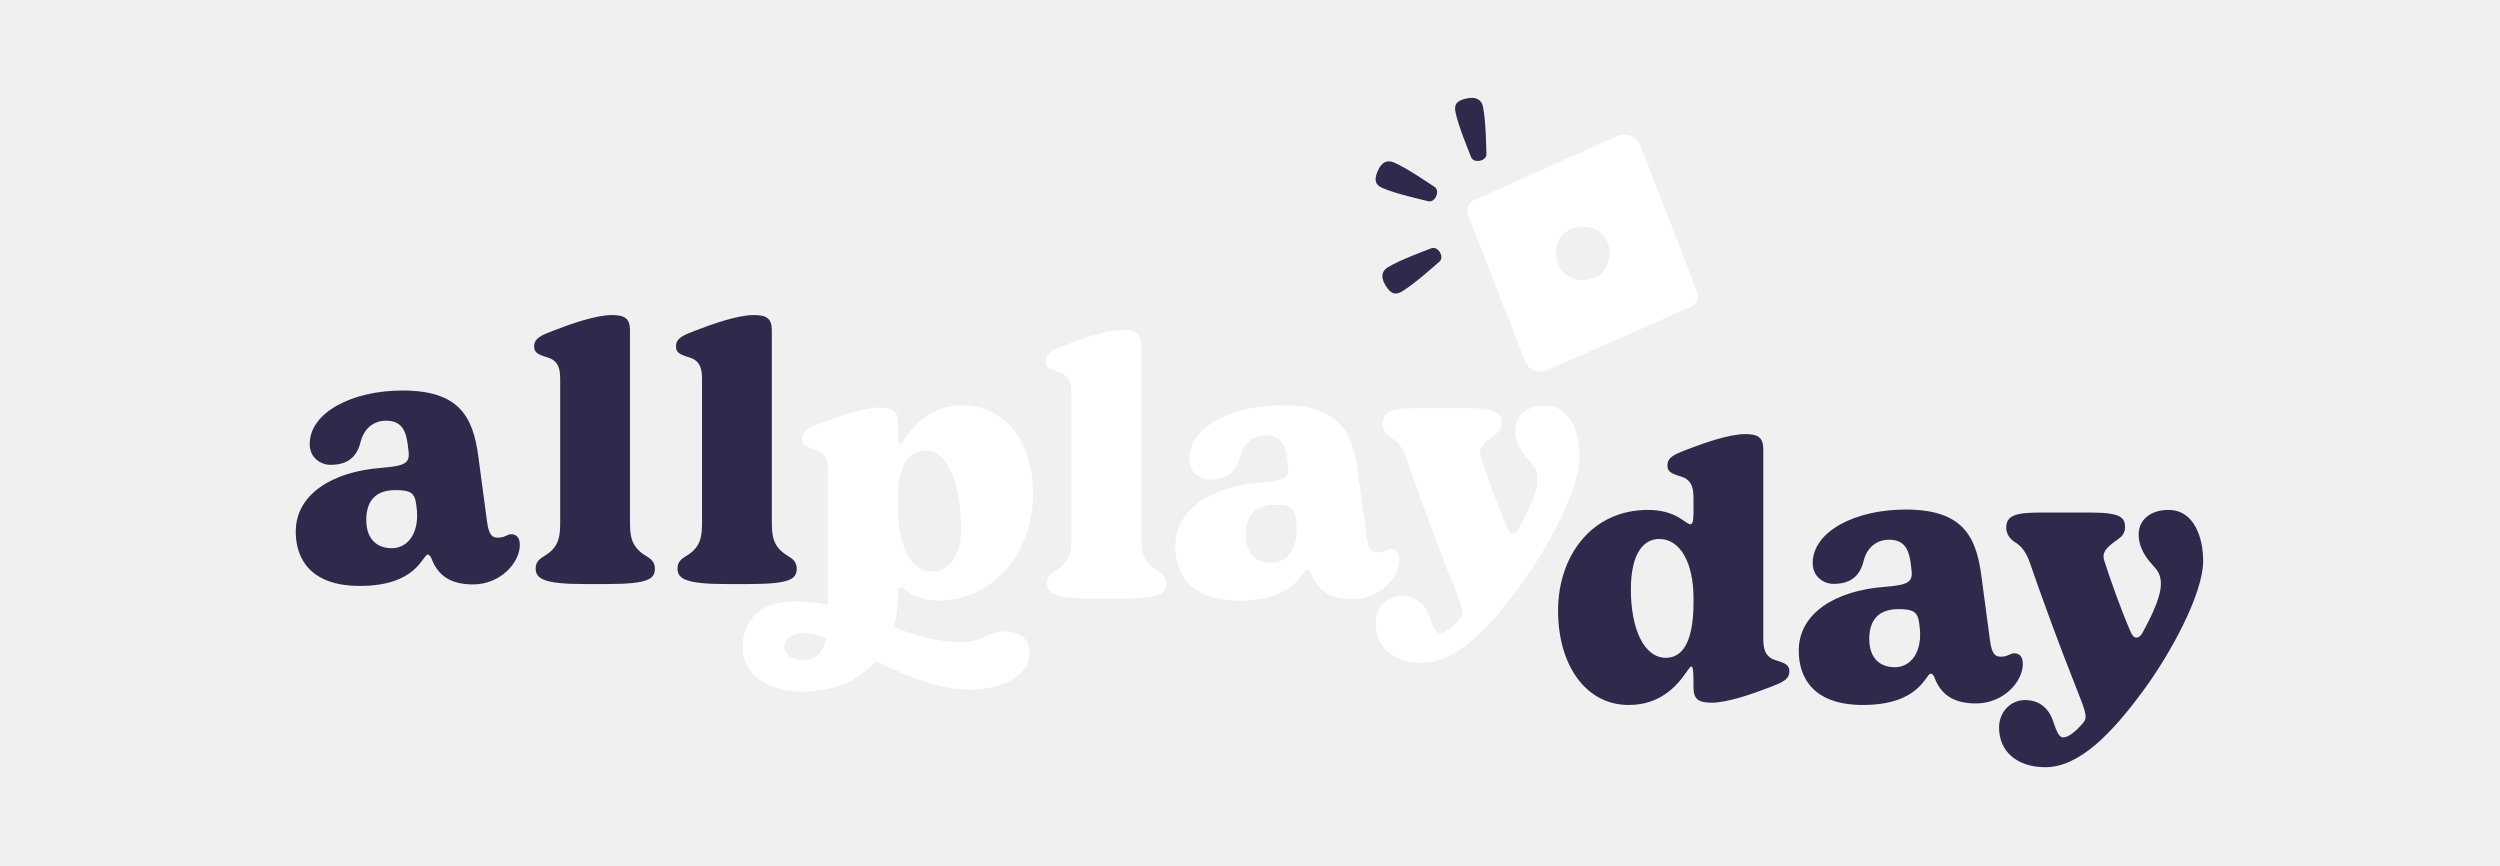
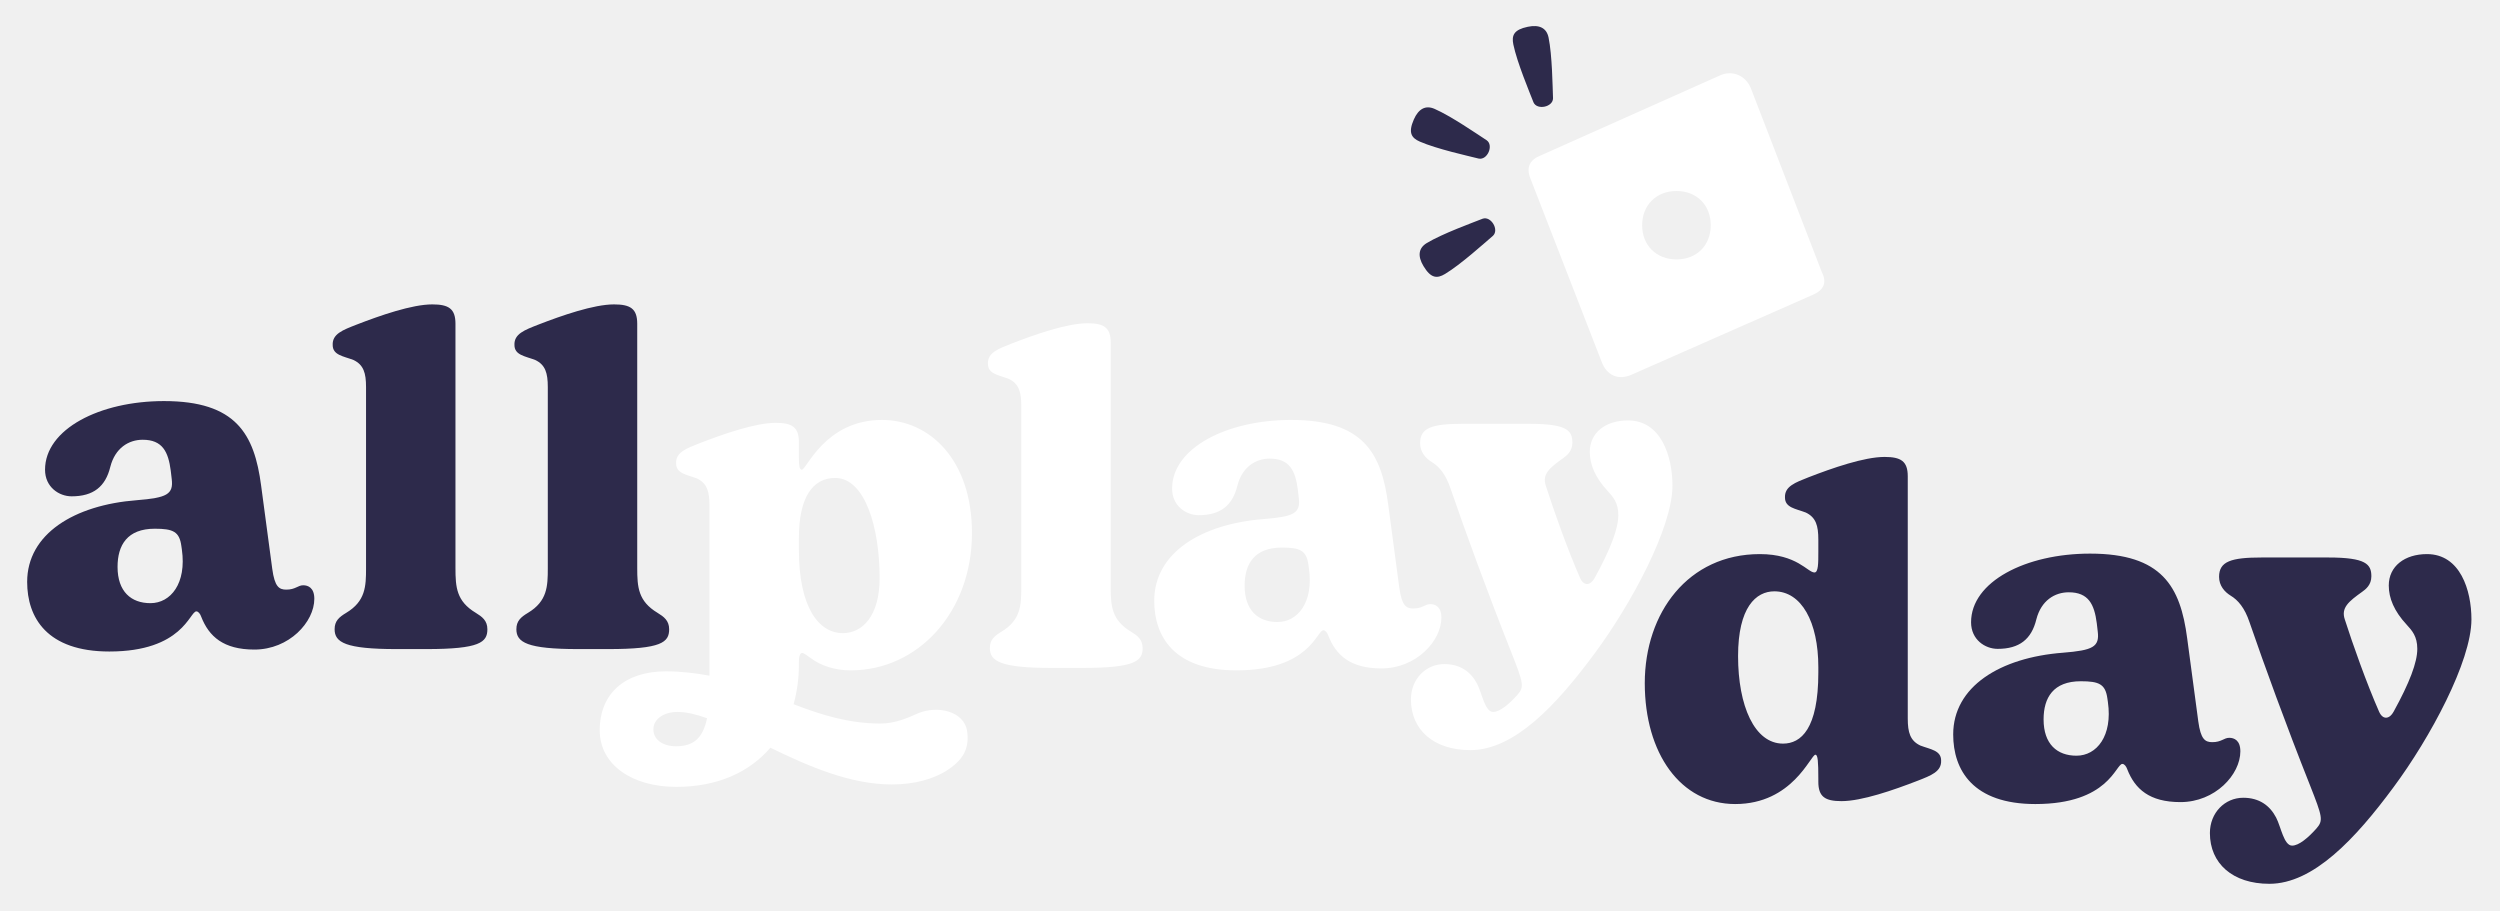
- <svg xmlns="http://www.w3.org/2000/svg" width="774px" height="268px" version="1.1" xml:space="preserve" style="fill-rule:evenodd;clip-rule:evenodd;stroke-linejoin:round;stroke-miterlimit:2;">
+ <svg xmlns="http://www.w3.org/2000/svg" viewBox="85 24 604 220" version="1.1" xml:space="preserve" style="fill-rule:evenodd;clip-rule:evenodd;stroke-linejoin:round;stroke-miterlimit:2;">
  <path d="M229.893,200.441C229.893,191.45 236.085,186.194 245.896,186.194C249.632,186.194 253.251,186.661 256.407,187.244L256.407,146.132C256.407,142.743 255.824,140.756 253.371,139.59C250.919,138.657 248.349,138.42 248.349,135.971C248.229,133.281 250.802,132.348 254.071,131.065C259.793,128.846 267.502,126.16 272.407,126.16C276.38,126.16 278.013,127.209 278.013,130.828L278.013,134.568C278.013,136.438 278.129,137.487 278.716,137.487C279.882,137.487 284.322,125.456 298.102,125.456C309.55,125.456 319.828,135.034 319.828,152.787C319.828,171.827 306.864,185.961 290.51,185.961C286.658,185.961 283.272,184.791 280.936,183.038C280.116,182.455 279.183,181.755 278.833,181.755C278.366,181.755 278.013,182.338 278.013,183.974L278.013,184.674C278.013,187.943 277.546,191.216 276.73,194.136C283.389,196.705 290.044,198.808 297.752,198.808C301.258,198.808 304.411,197.405 306.747,196.355C311.419,194.369 317.958,195.772 318.661,200.674C319.244,204.88 317.725,207.683 313.406,210.369C310.483,212.122 306.164,213.525 300.438,213.525C290.393,213.525 280.232,209.086 271.124,204.647C266.102,210.485 258.51,214.108 248.349,214.108C237.834,214.108 229.893,208.853 229.893,200.441L229.893,200.441ZM248.349,204.297C252.901,204.297 254.888,201.961 255.824,197.522C253.251,196.589 250.802,196.005 248.699,196.005C245.309,196.005 242.857,197.755 242.857,200.208C242.857,202.66 245.076,204.297 248.349,204.297L248.349,204.297ZM297.519,163.652C297.519,151.504 294.016,139.473 286.774,139.473C281.286,139.473 278.013,144.263 278.013,153.957L278.013,156.877C278.013,170.54 282.685,176.966 288.644,176.966C293.317,176.966 297.519,172.876 297.519,163.652L297.519,163.652ZM358.253,176.616C359.773,177.549 361.059,178.486 361.059,180.585C361.059,183.741 359.19,185.374 346.342,185.374L339.1,185.374C326.72,185.374 324.15,183.741 324.15,180.585C324.15,178.602 325.2,177.666 326.953,176.616C331.625,173.813 331.742,170.19 331.742,165.872L331.742,122.07C331.742,118.685 331.159,116.698 328.706,115.528C326.253,114.595 323.684,114.362 323.684,111.909C323.567,109.223 326.136,108.286 329.406,107.003C335.128,104.784 342.836,102.098 347.742,102.098C351.714,102.098 353.347,103.147 353.347,106.77L353.347,165.751C353.347,170.424 353.584,173.813 358.253,176.616L358.253,176.616ZM363.862,169.141C363.862,157.576 375.189,150.568 390.373,149.401C397.615,148.818 399.251,147.998 398.785,144.263L398.552,142.276C397.965,137.72 396.565,134.801 391.776,134.801C388.39,134.801 385.117,136.787 383.951,141.343C382.781,146.132 379.862,148.468 374.606,148.468C371.57,148.468 368.181,146.249 368.181,142.043C368.181,132.232 381.382,125.456 396.915,125.456C414.318,125.456 418.757,133.398 420.39,145.895L423.076,165.988C423.663,170.307 424.713,171.011 426.466,171.011C428.685,171.011 429.269,169.957 430.551,169.957C431.721,169.957 433.241,170.54 433.241,173.226C433.241,178.836 427.166,185.491 418.757,185.491C411.282,185.491 407.776,182.338 405.91,177.549C405.673,176.849 405.207,176.266 404.74,176.266C403.104,176.266 401.471,185.961 383.718,185.961C368.651,185.961 363.862,177.782 363.862,169.141L363.862,169.141ZM401.238,161.316C401.238,161.316 401.121,160.496 401.121,160.496C400.651,156.993 399.135,156.293 394.696,156.293C388.037,156.293 385.701,160.262 385.701,165.518C385.701,171.477 388.974,174.28 393.646,174.28C398.552,174.28 402.404,169.491 401.238,161.316ZM425.879,192.966C425.879,188.06 429.498,184.441 433.937,184.441C437.79,184.441 440.359,186.311 441.879,189.23C443.045,191.45 443.749,196.005 445.735,196.005C447.368,196.005 449.587,194.136 451.574,191.916C453.327,189.93 453.09,189.113 450.054,181.405C444.215,166.688 439.076,152.554 435.453,142.043C434.287,138.54 432.651,136.671 430.901,135.617C429.381,134.684 428.095,133.165 428.095,131.065C428.095,127.326 431.018,126.393 438.376,126.393L454.493,126.393C463.605,126.393 464.887,128.026 464.887,130.945C464.887,133.048 463.488,134.101 462.668,134.684C459.399,137.021 457.529,138.54 458.466,141.343C460.332,147.182 463.721,156.76 466.757,163.652C467.69,165.751 469.327,165.401 470.26,163.652C474.116,156.643 475.985,151.738 475.985,148.468C475.985,145.429 474.699,144.029 473.416,142.626C470.376,139.357 469.093,136.204 469.093,133.165C469.093,128.492 472.946,125.573 478.322,125.573C486.38,125.573 489.066,134.335 489.066,141.343C489.066,151.504 479.021,170.074 470.26,181.871C461.035,194.369 450.874,205.23 440.242,205.23C431.368,205.23 425.879,200.324 425.879,192.966L425.879,192.966ZM525.185,89.826L507.998,45.295C506.712,42.2 503.498,40.873 500.549,42.222L456.962,61.676C453.659,63.05 454.131,65.639 454.731,67.083L471.978,111.467C473.118,114.503 475.86,116.146 479.487,114.395L522.954,95.232C525.636,94.117 526.42,92.216 525.185,89.826L525.185,89.826ZM490.041,86.676C485.171,86.676 481.741,83.269 481.741,78.422C481.741,73.553 485.171,70.146 490.041,70.146C494.933,70.146 498.317,73.553 498.317,78.422C498.317,83.269 494.933,86.676 490.041,86.676Z" style="fill:white;fill-rule:nonzero;" />
  <path d="M482.377,189.057C482.377,172.004 492.888,157.87 510.175,157.87C519.17,157.87 521.739,162.309 523.372,162.309C524.309,162.309 524.309,160.089 524.309,157.287L524.309,154.367C524.309,150.982 523.726,148.995 521.273,147.825C518.82,146.892 516.25,146.659 516.25,144.206C516.13,141.52 518.703,140.583 521.972,139.3C527.695,137.081 535.403,134.395 540.309,134.395C544.281,134.395 545.914,135.444 545.914,139.067L545.914,197.582C545.914,200.971 546.501,202.954 548.954,204.124C551.407,205.057 553.976,205.29 553.976,207.743C554.093,210.429 551.523,211.366 548.25,212.649C542.528,214.868 534.82,217.554 529.914,217.554C525.941,217.554 524.309,216.505 524.309,212.882L524.309,212.182C524.309,207.976 524.192,206.343 523.605,206.343C522.439,206.343 518.116,218.258 504.219,218.258C491.019,218.258 482.377,205.994 482.377,189.057L482.377,189.057ZM524.309,186.487L524.309,185.201C524.309,174.223 520.219,166.865 513.681,166.865C509.242,166.865 504.919,170.717 504.919,182.515C504.919,194.546 508.892,203.657 515.78,203.657C520.103,203.657 524.309,200.151 524.309,186.487ZM556.892,201.438C556.892,189.873 568.219,182.865 583.403,181.698C590.644,181.115 592.281,180.295 591.814,176.56L591.581,174.573C590.994,170.017 589.595,167.098 584.806,167.098C581.42,167.098 578.147,169.084 576.981,173.64C575.811,178.429 572.891,180.765 567.636,180.765C564.6,180.765 561.21,178.546 561.21,174.34C561.21,164.529 574.411,157.753 589.945,157.753C607.348,157.753 611.787,165.695 613.42,178.192L616.106,198.285C616.693,202.604 617.742,203.307 619.495,203.307C621.715,203.307 622.298,202.254 623.581,202.254C624.751,202.254 626.271,202.837 626.271,205.523C626.271,211.132 620.195,217.788 611.787,217.788C604.312,217.788 600.806,214.635 598.94,209.846C598.703,209.146 598.236,208.563 597.77,208.563C596.133,208.563 594.501,218.258 576.748,218.258C561.681,218.258 556.892,210.079 556.892,201.438L556.892,201.438ZM594.267,193.613C594.267,193.613 594.151,192.793 594.151,192.793C593.68,189.29 592.164,188.59 587.725,188.59C581.066,188.59 578.73,192.559 578.73,197.815C578.73,203.774 582.003,206.577 586.676,206.577C591.581,206.577 595.433,201.788 594.267,193.613ZM618.912,225.263C618.912,220.357 622.531,216.738 626.971,216.738C630.823,216.738 633.392,218.608 634.912,221.527C636.078,223.747 636.782,228.302 638.768,228.302C640.401,228.302 642.621,226.433 644.607,224.213C646.36,222.227 646.123,221.41 643.087,213.702C637.248,198.985 632.109,184.851 628.487,174.34C627.32,170.837 625.684,168.968 623.935,167.914C622.415,166.981 621.128,165.462 621.128,163.362C621.128,159.623 624.051,158.69 631.41,158.69L647.526,158.69C656.638,158.69 657.921,160.323 657.921,163.242C657.921,165.345 656.521,166.398 655.701,166.981C652.432,169.318 650.562,170.837 651.499,173.64C653.365,179.479 656.754,189.057 659.79,195.949C660.723,198.048 662.36,197.698 663.293,195.949C667.149,188.94 669.019,184.035 669.019,180.765C669.019,177.726 667.732,176.326 666.449,174.923C663.41,171.654 662.127,168.501 662.127,165.462C662.127,160.793 665.979,157.87 671.355,157.87C679.413,157.87 682.099,166.632 682.099,173.64C682.099,183.801 672.055,202.371 663.293,214.168C654.068,226.666 643.907,237.527 633.276,237.527C624.401,237.527 618.912,232.621 618.912,225.263L618.912,225.263ZM91.562,164.585C91.562,153.021 102.89,146.012 118.073,144.846C125.315,144.263 126.951,143.442 126.485,139.707L126.252,137.72C125.665,133.165 124.265,130.245 119.476,130.245C116.09,130.245 112.818,132.232 111.651,136.787C110.481,141.576 107.562,143.913 102.306,143.913C99.27,143.913 95.881,141.693 95.881,137.487C95.881,127.676 109.082,120.9 124.615,120.9C142.018,120.9 146.458,128.842 148.09,141.339L150.776,161.432C151.363,165.751 152.413,166.455 154.166,166.455C156.385,166.455 156.969,165.401 158.251,165.401C159.421,165.401 160.941,165.984 160.941,168.671C160.941,174.28 154.866,180.935 146.458,180.935C138.982,180.935 135.476,177.782 133.61,172.993C133.373,172.293 132.907,171.71 132.44,171.71C130.804,171.71 129.171,181.405 111.418,181.405C96.351,181.405 91.562,173.226 91.562,164.585L91.562,164.585ZM128.938,156.76C128.938,156.76 128.821,155.94 128.821,155.94C128.351,152.437 126.835,151.738 122.396,151.738C115.737,151.738 113.401,155.707 113.401,160.962C113.401,166.921 116.674,169.724 121.346,169.724C126.252,169.724 130.104,164.935 128.938,156.76ZM199.946,172.06C201.466,172.993 202.752,173.93 202.752,176.029C202.752,179.185 200.883,180.818 188.035,180.818L180.794,180.818C168.413,180.818 165.843,179.185 165.843,176.029C165.843,174.046 166.893,173.11 168.646,172.06C173.318,169.257 173.435,165.635 173.435,161.312L173.435,117.515C173.435,114.129 172.852,112.142 170.399,110.972C167.946,110.039 165.377,109.806 165.377,107.353C165.26,104.667 167.83,103.73 171.099,102.448C176.821,100.228 184.529,97.542 189.435,97.542C193.408,97.542 195.04,98.592 195.04,102.214L195.04,161.195C195.04,165.868 195.277,169.257 199.946,172.06L199.946,172.06ZM243.86,172.06C245.38,172.993 246.667,173.93 246.667,176.029C246.667,179.185 244.797,180.818 231.949,180.818L224.708,180.818C212.327,180.818 209.757,179.185 209.757,176.029C209.757,174.046 210.807,173.11 212.56,172.06C217.232,169.257 217.349,165.635 217.349,161.312L217.349,117.515C217.349,114.129 216.766,112.142 214.313,110.972C211.86,110.039 209.291,109.806 209.291,107.353C209.174,104.667 211.744,103.73 215.013,102.448C220.735,100.228 228.443,97.542 233.349,97.542C237.322,97.542 238.954,98.592 238.954,102.214L238.954,161.195C238.954,165.868 239.191,169.257 243.86,172.06L243.86,172.06ZM450.625,34.752C450.158,32.502 450.789,31.161 454.127,30.468C456.884,29.896 458.65,30.74 459.132,33.063C460.02,37.345 460.104,45.049 460.21,47.752C460.197,49.875 456.35,50.673 455.493,48.731C454.516,46.209 451.529,39.107 450.625,34.752L450.625,34.752ZM428.047,58.219C425.94,57.301 425.209,56.012 426.571,52.886C427.696,50.305 429.405,49.351 431.579,50.299C435.588,52.046 441.927,56.426 444.195,57.9C445.92,59.137 444.35,62.738 442.27,62.316C439.646,61.658 432.123,59.996 428.047,58.219ZM434.124,90.187C432.155,91.373 430.681,91.223 428.921,88.302C427.468,85.89 427.68,83.945 429.712,82.72C433.458,80.464 440.7,77.833 443.215,76.837C445.222,76.147 447.249,79.512 445.701,80.964C443.645,82.722 437.933,87.892 434.124,90.187Z" style="fill:rgb(45,42,75);fill-rule:nonzero;" />
</svg>
